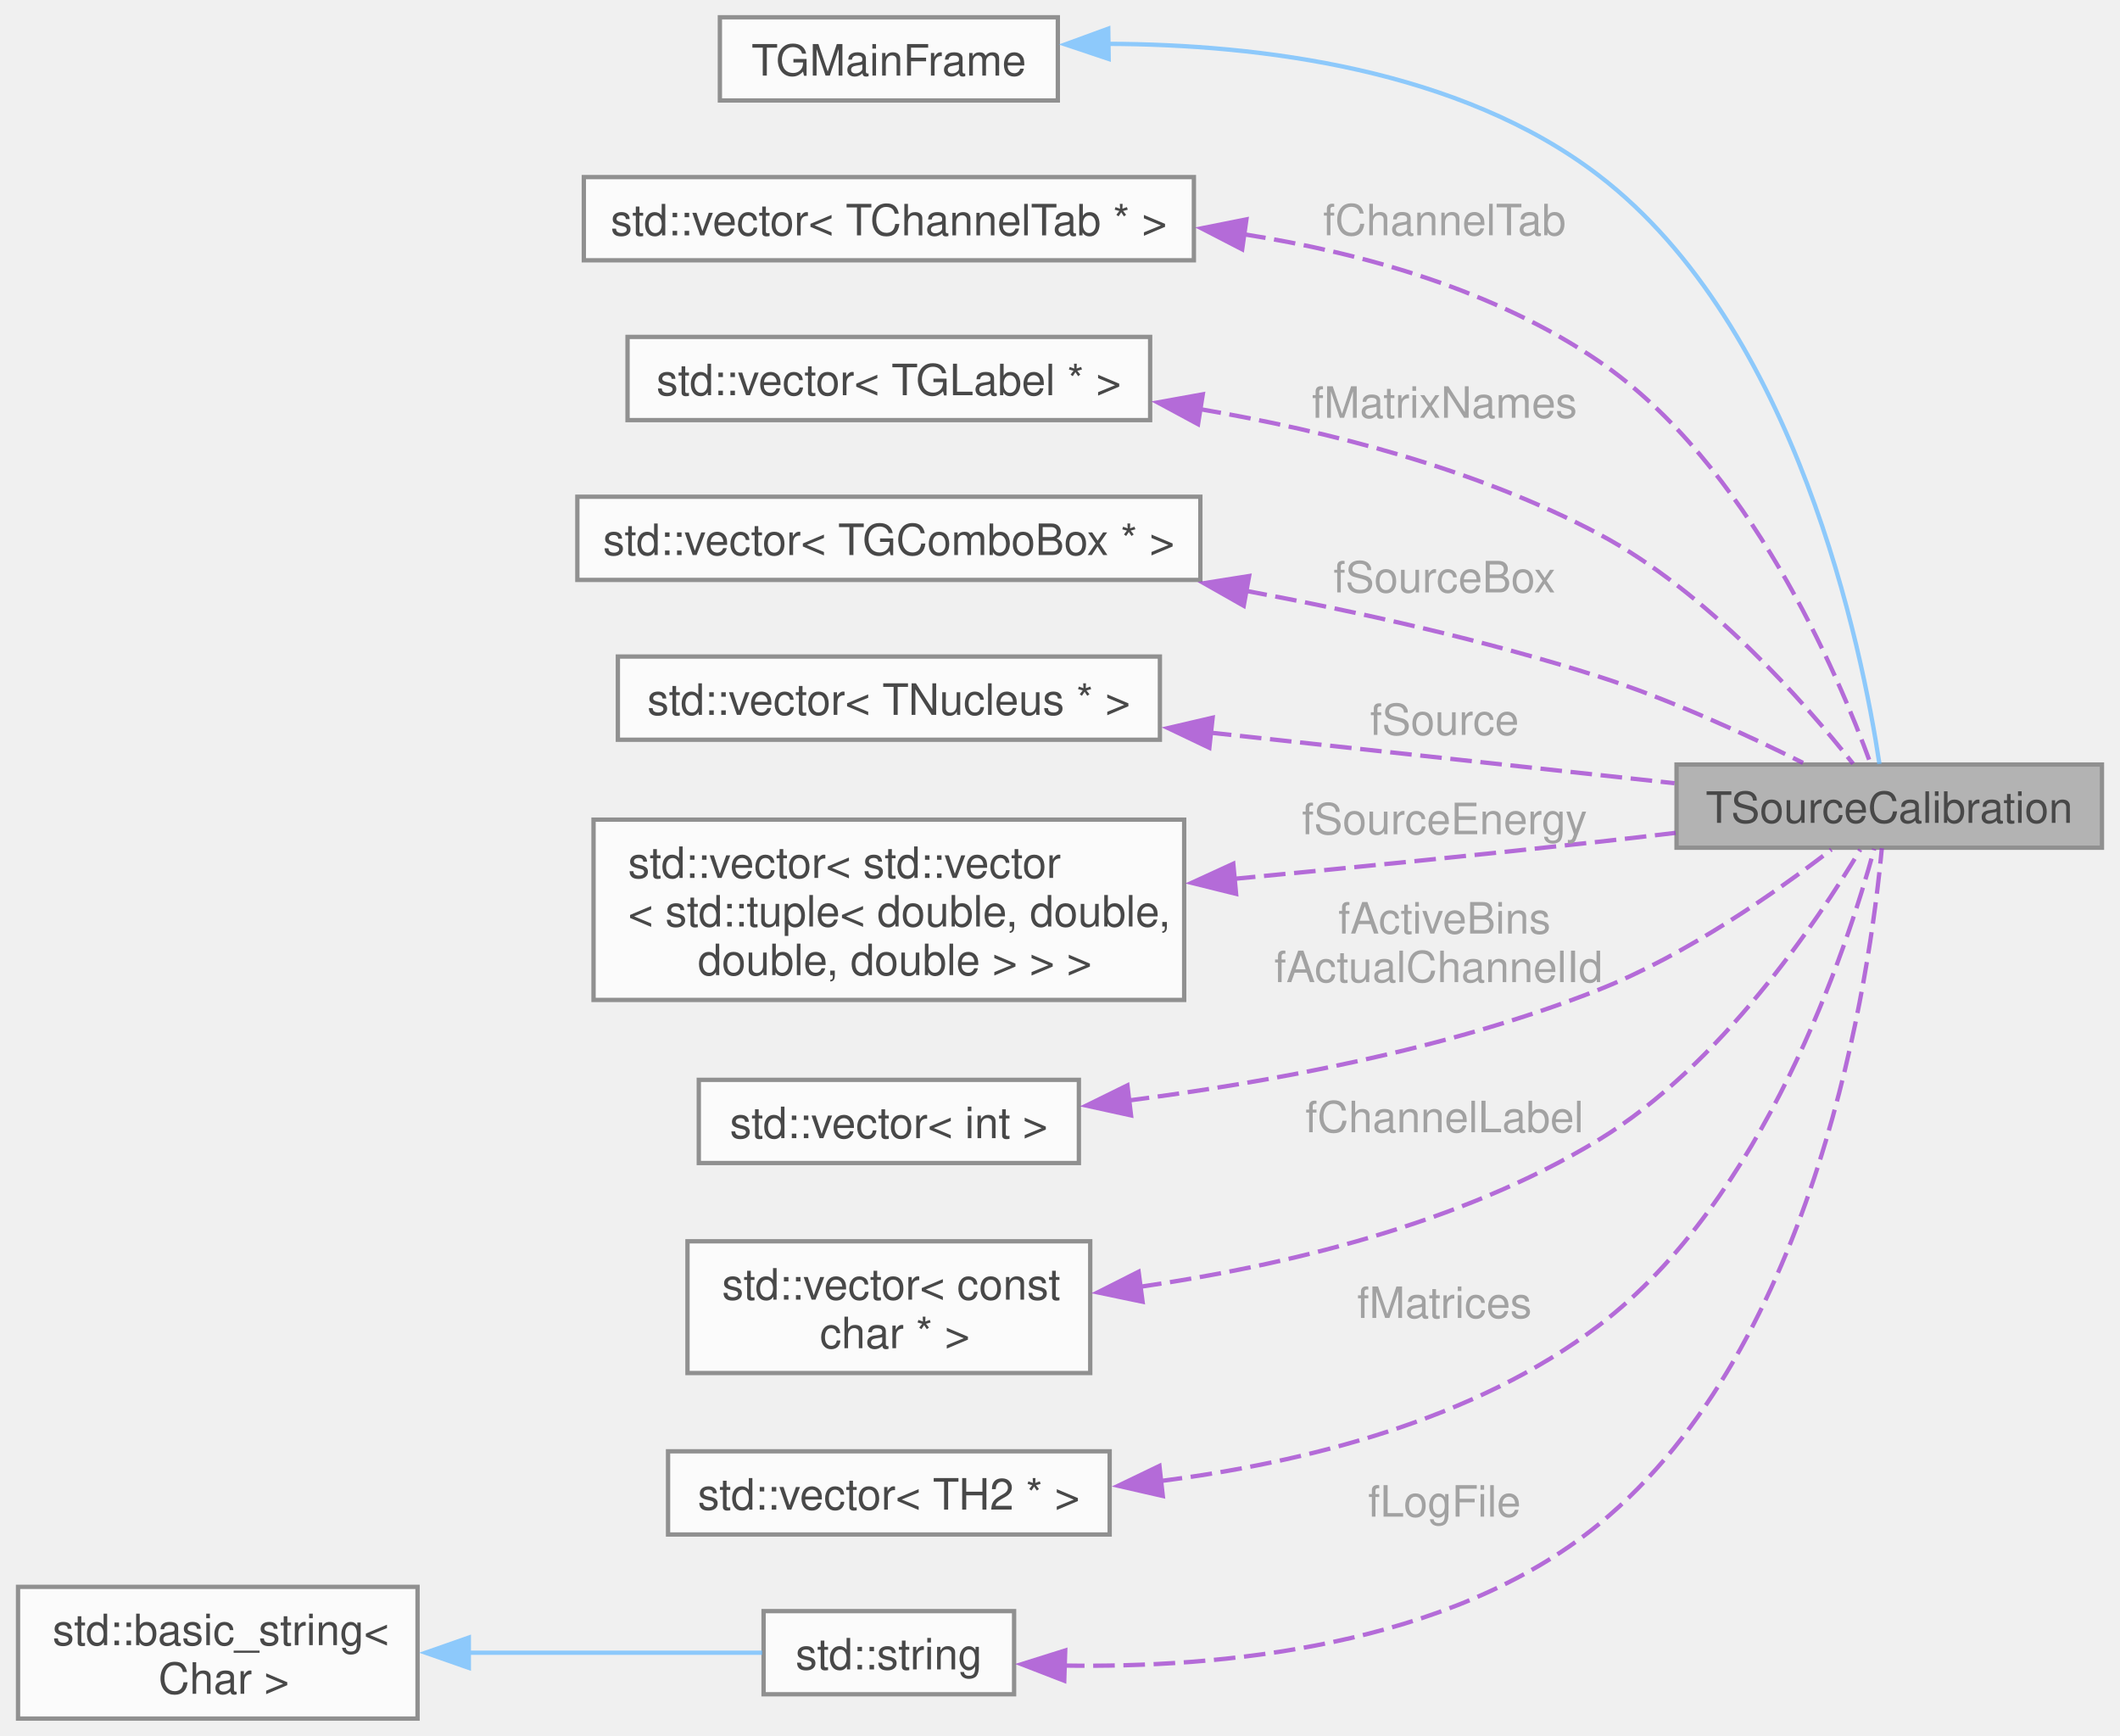
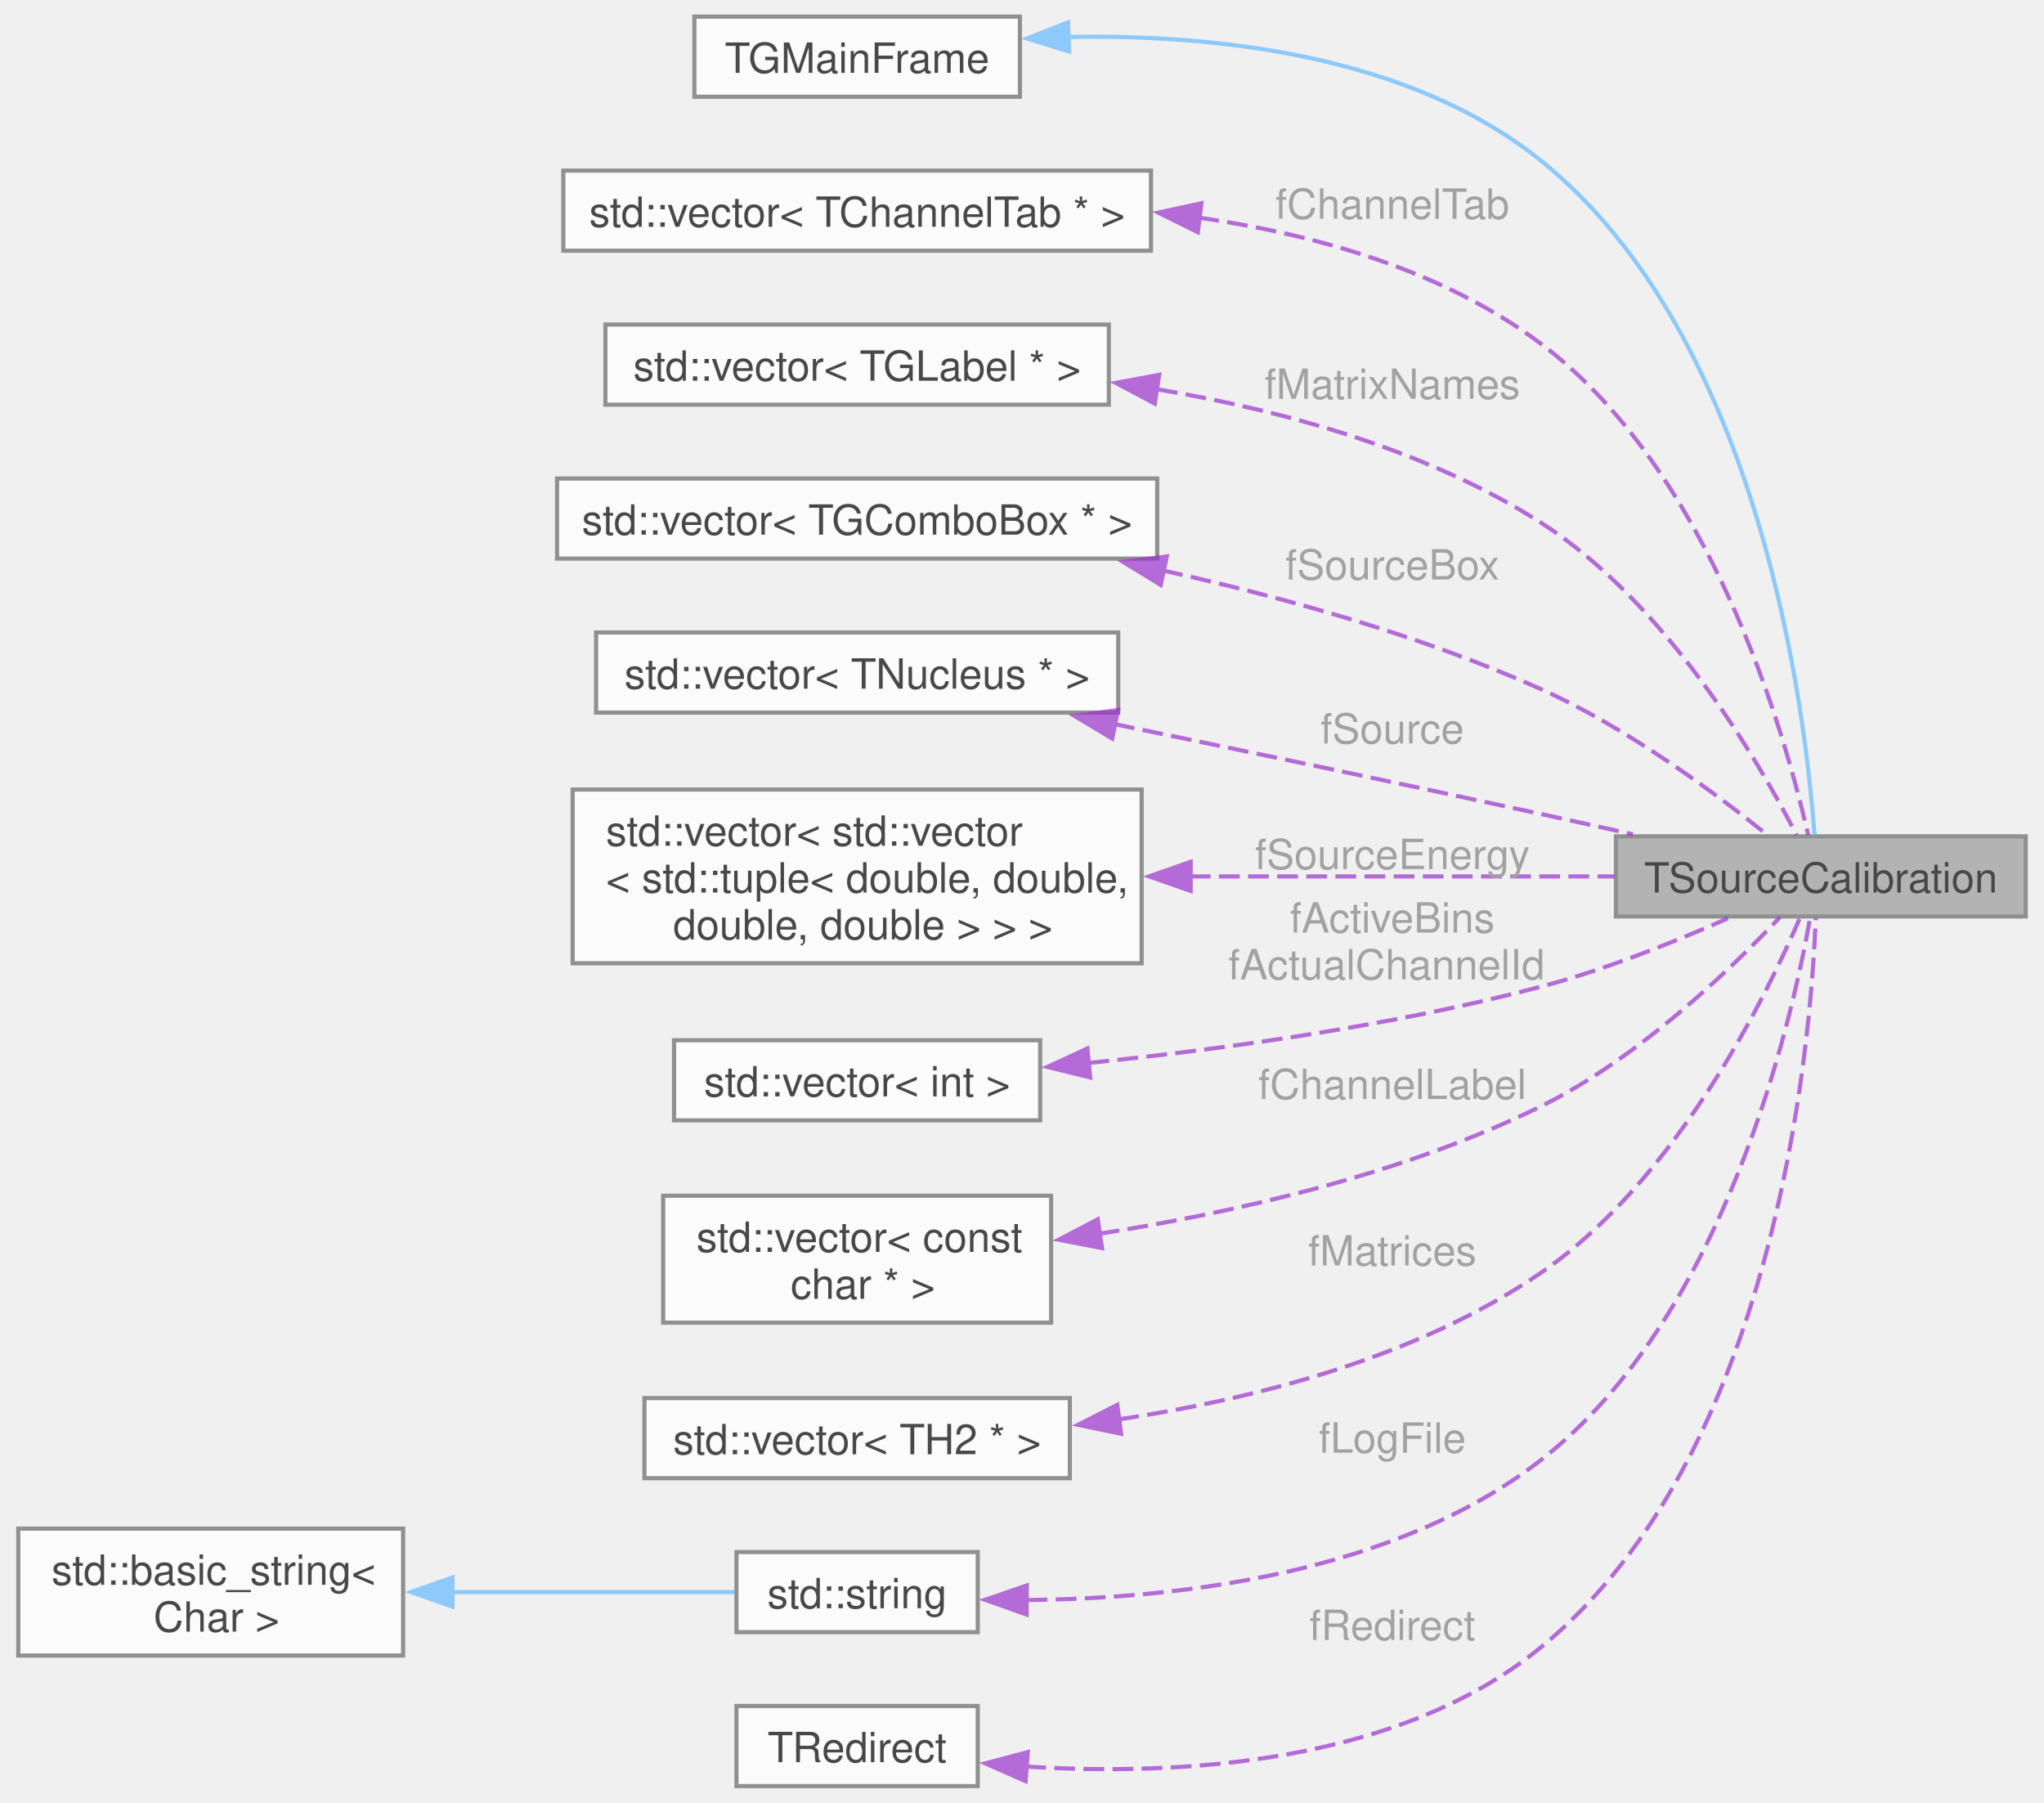
- <svg xmlns="http://www.w3.org/2000/svg" xmlns:xlink="http://www.w3.org/1999/xlink" width="491pt" height="402pt" viewBox="0.00 0.00 490.50 401.88">
+ <svg xmlns="http://www.w3.org/2000/svg" xmlns:xlink="http://www.w3.org/1999/xlink" width="491pt" height="433pt" viewBox="0.00 0.00 490.50 433.25">
  <svg id="main" version="1.1" xml:space="preserve">
    <style type="text/css">
.node, .edge {opacity: 0.7;}
.node.selected, .edge.selected {opacity: 1;}
.edge:hover path { stroke: red; }
.edge:hover polygon { stroke: red; fill: red; }
</style>
    <svg id="graph" class="graph">
-       <g id="graph0" class="graph" transform="scale(1 1) rotate(0) translate(4 397.88)">
+       <g id="graph0" class="graph" transform="scale(1 1) rotate(0) translate(4 429.25)">
        <g id="Node000001" class="node">
          <g id="a_Node000001">
            <a xlink:title=" ">
-               <polygon fill="#999999" stroke="#666666" points="482.5,-220.88 384,-220.88 384,-201.62 482.5,-201.62 482.5,-220.88" />
-               <text text-anchor="middle" x="433.25" y="-207.38" font-family="Helvetica,sans-Serif" font-size="10.00">TSourceCalibration</text>
+               <polygon fill="#999999" stroke="#666666" points="482.5,-228.25 384,-228.25 384,-209 482.5,-209 482.5,-228.25" />
+               <text text-anchor="middle" x="433.25" y="-214.75" font-family="Helvetica,sans-Serif" font-size="10.00">TSourceCalibration</text>
            </a>
          </g>
        </g>
        <g id="Node000002" class="node">
          <g id="a_Node000002">
            <a xlink:title=" ">
-               <polygon fill="white" stroke="#666666" points="240.75,-393.88 162.5,-393.88 162.5,-374.62 240.75,-374.62 240.75,-393.88" />
-               <text text-anchor="middle" x="201.62" y="-380.38" font-family="Helvetica,sans-Serif" font-size="10.00">TGMainFrame</text>
+               <polygon fill="white" stroke="#666666" points="240.75,-425.25 162.5,-425.25 162.5,-406 240.75,-406 240.75,-425.25" />
+               <text text-anchor="middle" x="201.62" y="-411.75" font-family="Helvetica,sans-Serif" font-size="10.00">TGMainFrame</text>
            </a>
          </g>
        </g>
        <g id="edge1_Node000001_Node000002" class="edge">
          <g id="a_edge1_Node000001_Node000002">
            <a xlink:title=" ">
-               <path fill="none" stroke="#63b8ff" d="M252.4,-387.73C287.51,-387.61 333.82,-381.93 366,-357.25 411.94,-322.01 426.96,-247.65 430.98,-221.01" />
-               <polygon fill="#63b8ff" stroke="#63b8ff" points="252.52,-384.24 242.47,-387.6 252.42,-391.24 252.52,-384.24" />
+               <path fill="none" stroke="#63b8ff" d="M251.99,-420.36C287.38,-421.07 334.23,-416.19 366,-390.62 418.86,-348.1 429.6,-258.05 431.74,-228.35" />
+               <polygon fill="#63b8ff" stroke="#63b8ff" points="252.57,-416.88 242.45,-420.01 252.31,-423.87 252.57,-416.88" />
            </a>
          </g>
        </g>
        <g id="Node000003" class="node">
          <g id="a_Node000003">
            <a xlink:title=" ">
-               <polygon fill="white" stroke="#666666" points="272.25,-356.88 131,-356.88 131,-337.62 272.25,-337.62 272.25,-356.88" />
-               <text text-anchor="middle" x="201.62" y="-343.38" font-family="Helvetica,sans-Serif" font-size="10.00">std::vector&lt; TChannelTab * &gt;</text>
+               <polygon fill="white" stroke="#666666" points="272.25,-388.25 131,-388.25 131,-369 272.25,-369 272.25,-388.25" />
+               <text text-anchor="middle" x="201.62" y="-374.75" font-family="Helvetica,sans-Serif" font-size="10.00">std::vector&lt; TChannelTab * &gt;</text>
            </a>
          </g>
        </g>
        <g id="edge2_Node000001_Node000003" class="edge">
          <g id="a_edge2_Node000001_Node000003">
            <a xlink:title=" ">
-               <path fill="none" stroke="#9a32cd" stroke-dasharray="5,2" d="M283.91,-343.63C311.83,-339.21 342.06,-330.6 366,-314.25 400.76,-290.51 421.38,-241.88 428.94,-221.06" />
-               <polygon fill="#9a32cd" stroke="#9a32cd" points="283.43,-340.16 274.02,-345.02 284.41,-347.09 283.43,-340.16" />
-             </a>
-           </g>
-           <text text-anchor="middle" x="328.88" y="-343.41" font-family="Helvetica,sans-Serif" font-size="10.00" fill="grey"> fChannelTab</text>
+               <path fill="none" stroke="#9a32cd" stroke-dasharray="5,2" d="M283.65,-376.96C311.97,-372.9 342.52,-364.23 366,-346.62 406.84,-316.01 424.66,-252.9 430.22,-228.53" />
+               <polygon fill="#9a32cd" stroke="#9a32cd" points="283.51,-373.45 274.01,-378.15 284.37,-380.4 283.51,-373.45" />
+             </a>
+           </g>
+           <text text-anchor="middle" x="328.88" y="-376.68" font-family="Helvetica,sans-Serif" font-size="10.00" fill="grey"> fChannelTab</text>
        </g>
        <g id="Node000004" class="node">
          <g id="a_Node000004">
            <a xlink:title=" ">
-               <polygon fill="white" stroke="#666666" points="262.12,-319.88 141.12,-319.88 141.12,-300.62 262.12,-300.62 262.12,-319.88" />
-               <text text-anchor="middle" x="201.62" y="-306.38" font-family="Helvetica,sans-Serif" font-size="10.00">std::vector&lt; TGLabel * &gt;</text>
+               <polygon fill="white" stroke="#666666" points="262.12,-351.25 141.12,-351.25 141.12,-332 262.12,-332 262.12,-351.25" />
+               <text text-anchor="middle" x="201.62" y="-337.75" font-family="Helvetica,sans-Serif" font-size="10.00">std::vector&lt; TGLabel * &gt;</text>
            </a>
          </g>
        </g>
        <g id="edge3_Node000001_Node000004" class="edge">
          <g id="a_edge3_Node000001_Node000004">
            <a xlink:title=" ">
-               <path fill="none" stroke="#9a32cd" stroke-dasharray="5,2" d="M273.58,-303.17C303.41,-298.06 337.69,-289.3 366,-274.25 391.23,-260.84 413.73,-235.14 424.87,-221.07" />
-               <polygon fill="#9a32cd" stroke="#9a32cd" points="273.21,-299.68 263.88,-304.71 274.31,-306.59 273.21,-299.68" />
-             </a>
-           </g>
-           <text text-anchor="middle" x="328.88" y="-301.16" font-family="Helvetica,sans-Serif" font-size="10.00" fill="grey"> fMatrixNames</text>
+               <path fill="none" stroke="#9a32cd" stroke-dasharray="5,2" d="M273.68,-335.71C303.98,-330.61 338.58,-321.14 366,-303.62 396.11,-284.38 418.17,-246.54 427.43,-228.56" />
+               <polygon fill="#9a32cd" stroke="#9a32cd" points="273.16,-332.25 263.8,-337.23 274.22,-339.17 273.16,-332.25" />
+             </a>
+           </g>
+           <text text-anchor="middle" x="328.88" y="-333.4" font-family="Helvetica,sans-Serif" font-size="10.00" fill="grey"> fMatrixNames</text>
        </g>
        <g id="Node000005" class="node">
          <g id="a_Node000005">
            <a xlink:title=" ">
-               <polygon fill="white" stroke="#666666" points="273.75,-282.88 129.5,-282.88 129.5,-263.62 273.75,-263.62 273.75,-282.88" />
-               <text text-anchor="middle" x="201.62" y="-269.38" font-family="Helvetica,sans-Serif" font-size="10.00">std::vector&lt; TGComboBox * &gt;</text>
+               <polygon fill="white" stroke="#666666" points="273.75,-314.25 129.5,-314.25 129.5,-295 273.75,-295 273.75,-314.25" />
+               <text text-anchor="middle" x="201.62" y="-300.75" font-family="Helvetica,sans-Serif" font-size="10.00">std::vector&lt; TGComboBox * &gt;</text>
            </a>
          </g>
        </g>
        <g id="edge4_Node000001_Node000005" class="edge">
          <g id="a_edge4_Node000001_Node000005">
            <a xlink:title=" ">
-               <path fill="none" stroke="#9a32cd" stroke-dasharray="5,2" d="M284.22,-261.11C310.64,-256.16 339.86,-249.6 366,-241.25 382.48,-235.98 400.29,-227.76 413.29,-221.26" />
-               <polygon fill="#9a32cd" stroke="#9a32cd" points="283.79,-257.63 274.57,-262.86 285.04,-264.52 283.79,-257.63" />
-             </a>
-           </g>
-           <text text-anchor="middle" x="328.88" y="-260.73" font-family="Helvetica,sans-Serif" font-size="10.00" fill="grey"> fSourceBox</text>
+               <path fill="none" stroke="#9a32cd" stroke-dasharray="5,2" d="M274.98,-292.18C304.04,-285.73 337.37,-276.46 366,-263.62 386.56,-254.41 407.63,-238.84 420.33,-228.65" />
+               <polygon fill="#9a32cd" stroke="#9a32cd" points="274.59,-288.68 265.55,-294.2 276.06,-295.53 274.59,-288.68" />
+             </a>
+           </g>
+           <text text-anchor="middle" x="328.88" y="-289.97" font-family="Helvetica,sans-Serif" font-size="10.00" fill="grey"> fSourceBox</text>
        </g>
        <g id="Node000006" class="node">
          <g id="a_Node000006">
            <a xlink:title=" ">
-               <polygon fill="white" stroke="#666666" points="264.38,-245.88 138.88,-245.88 138.88,-226.62 264.38,-226.62 264.38,-245.88" />
-               <text text-anchor="middle" x="201.62" y="-232.38" font-family="Helvetica,sans-Serif" font-size="10.00">std::vector&lt; TNucleus * &gt;</text>
+               <polygon fill="white" stroke="#666666" points="264.38,-277.25 138.88,-277.25 138.88,-258 264.38,-258 264.38,-277.25" />
+               <text text-anchor="middle" x="201.62" y="-263.75" font-family="Helvetica,sans-Serif" font-size="10.00">std::vector&lt; TNucleus * &gt;</text>
            </a>
          </g>
        </g>
        <g id="edge5_Node000001_Node000006" class="edge">
          <g id="a_edge5_Node000001_Node000006">
            <a xlink:title=" ">
-               <path fill="none" stroke="#9a32cd" stroke-dasharray="5,2" d="M275.95,-228.27C311.11,-224.44 352.27,-219.96 383.53,-216.55" />
-               <polygon fill="#9a32cd" stroke="#9a32cd" points="275.83,-224.76 266.27,-229.32 276.59,-231.72 275.83,-224.76" />
-             </a>
-           </g>
-           <text text-anchor="middle" x="328.88" y="-227.74" font-family="Helvetica,sans-Serif" font-size="10.00" fill="grey"> fSource</text>
+               <path fill="none" stroke="#9a32cd" stroke-dasharray="5,2" d="M263.36,-255.25C294.14,-248.91 332.09,-240.99 366,-233.62 373.14,-232.07 380.71,-230.39 388.08,-228.74" />
+               <polygon fill="#9a32cd" stroke="#9a32cd" points="262.94,-251.76 253.85,-257.2 264.35,-258.62 262.94,-251.76" />
+             </a>
+           </g>
+           <text text-anchor="middle" x="328.88" y="-250.58" font-family="Helvetica,sans-Serif" font-size="10.00" fill="grey"> fSource</text>
        </g>
        <g id="Node000007" class="node">
          <g id="a_Node000007">
            <a xlink:title=" ">
-               <polygon fill="white" stroke="#666666" points="270,-208.12 133.25,-208.12 133.25,-166.38 270,-166.38 270,-208.12" />
-               <text text-anchor="start" x="141.25" y="-194.62" font-family="Helvetica,sans-Serif" font-size="10.00">std::vector&lt; std::vector</text>
-               <text text-anchor="start" x="141.25" y="-183.38" font-family="Helvetica,sans-Serif" font-size="10.00">&lt; std::tuple&lt; double, double,</text>
-               <text text-anchor="middle" x="201.62" y="-172.12" font-family="Helvetica,sans-Serif" font-size="10.00"> double, double &gt; &gt; &gt;</text>
+               <polygon fill="white" stroke="#666666" points="270,-239.5 133.25,-239.5 133.25,-197.75 270,-197.75 270,-239.5" />
+               <text text-anchor="start" x="141.25" y="-226" font-family="Helvetica,sans-Serif" font-size="10.00">std::vector&lt; std::vector</text>
+               <text text-anchor="start" x="141.25" y="-214.75" font-family="Helvetica,sans-Serif" font-size="10.00">&lt; std::tuple&lt; double, double,</text>
+               <text text-anchor="middle" x="201.62" y="-203.5" font-family="Helvetica,sans-Serif" font-size="10.00"> double, double &gt; &gt; &gt;</text>
            </a>
          </g>
        </g>
        <g id="edge6_Node000001_Node000007" class="edge">
          <g id="a_edge6_Node000001_Node000007">
            <a xlink:title=" ">
-               <path fill="none" stroke="#9a32cd" stroke-dasharray="5,2" d="M281.51,-194.41C308.34,-196.96 338.49,-199.96 366,-203 371.76,-203.64 377.8,-204.34 383.78,-205.06" />
-               <polygon fill="#9a32cd" stroke="#9a32cd" points="282.02,-190.94 271.74,-193.49 281.37,-197.91 282.02,-190.94" />
-             </a>
-           </g>
-           <text text-anchor="middle" x="328.88" y="-204.75" font-family="Helvetica,sans-Serif" font-size="10.00" fill="grey"> fSourceEnergy</text>
+               <path fill="none" stroke="#9a32cd" stroke-dasharray="5,2" d="M281.58,-218.62C315.49,-218.62 354.03,-218.62 383.65,-218.62" />
+               <polygon fill="#9a32cd" stroke="#9a32cd" points="281.79,-215.13 271.79,-218.63 281.79,-222.13 281.79,-215.13" />
+             </a>
+           </g>
+           <text text-anchor="middle" x="328.88" y="-220.38" font-family="Helvetica,sans-Serif" font-size="10.00" fill="grey"> fSourceEnergy</text>
        </g>
        <g id="Node000008" class="node">
          <g id="a_Node000008">
            <a xlink:title=" ">
-               <polygon fill="white" stroke="#666666" points="245.62,-147.88 157.62,-147.88 157.62,-128.62 245.62,-128.62 245.62,-147.88" />
-               <text text-anchor="middle" x="201.62" y="-134.38" font-family="Helvetica,sans-Serif" font-size="10.00">std::vector&lt; int &gt;</text>
+               <polygon fill="white" stroke="#666666" points="245.62,-179.25 157.62,-179.25 157.62,-160 245.62,-160 245.62,-179.25" />
+               <text text-anchor="middle" x="201.62" y="-165.75" font-family="Helvetica,sans-Serif" font-size="10.00">std::vector&lt; int &gt;</text>
            </a>
          </g>
        </g>
        <g id="edge7_Node000001_Node000008" class="edge">
          <g id="a_edge7_Node000001_Node000008">
            <a xlink:title=" ">
-               <path fill="none" stroke="#9a32cd" stroke-dasharray="5,2" d="M256.94,-143.08C289.45,-147.26 331.09,-154.91 366,-168.75 386.32,-176.81 407.12,-191.4 419.86,-201.2" />
-               <polygon fill="#9a32cd" stroke="#9a32cd" points="257.7,-139.65 247.35,-141.92 256.86,-146.6 257.7,-139.65" />
-             </a>
-           </g>
-           <text text-anchor="middle" x="328.88" y="-181.75" font-family="Helvetica,sans-Serif" font-size="10.00" fill="grey"> fActiveBins</text>
-           <text text-anchor="middle" x="328.88" y="-170.5" font-family="Helvetica,sans-Serif" font-size="10.00" fill="grey">fActualChannelId</text>
+               <path fill="none" stroke="#9a32cd" stroke-dasharray="5,2" d="M257.22,-173.79C289.28,-177.06 330.38,-182.7 366,-192.12 381.45,-196.21 398.15,-202.91 410.92,-208.55" />
+               <polygon fill="#9a32cd" stroke="#9a32cd" points="257.64,-170.31 247.35,-172.83 256.97,-177.28 257.64,-170.31" />
+             </a>
+           </g>
+           <text text-anchor="middle" x="328.88" y="-205.12" font-family="Helvetica,sans-Serif" font-size="10.00" fill="grey"> fActiveBins</text>
+           <text text-anchor="middle" x="328.88" y="-193.88" font-family="Helvetica,sans-Serif" font-size="10.00" fill="grey">fActualChannelId</text>
        </g>
        <g id="Node000009" class="node">
          <g id="a_Node000009">
            <a xlink:title=" ">
-               <polygon fill="white" stroke="#666666" points="248.25,-110.5 155,-110.5 155,-80 248.25,-80 248.25,-110.5" />
-               <text text-anchor="start" x="163" y="-97" font-family="Helvetica,sans-Serif" font-size="10.00">std::vector&lt; const</text>
-               <text text-anchor="middle" x="201.62" y="-85.75" font-family="Helvetica,sans-Serif" font-size="10.00"> char * &gt;</text>
+               <polygon fill="white" stroke="#666666" points="248.25,-141.88 155,-141.88 155,-111.38 248.25,-111.38 248.25,-141.88" />
+               <text text-anchor="start" x="163" y="-128.38" font-family="Helvetica,sans-Serif" font-size="10.00">std::vector&lt; const</text>
+               <text text-anchor="middle" x="201.62" y="-117.12" font-family="Helvetica,sans-Serif" font-size="10.00"> char * &gt;</text>
            </a>
          </g>
        </g>
        <g id="edge8_Node000001_Node000009" class="edge">
          <g id="a_edge8_Node000001_Node000009">
            <a xlink:title=" ">
-               <path fill="none" stroke="#9a32cd" stroke-dasharray="5,2" d="M259.79,-99.97C292.78,-104.77 333.94,-114.46 366,-134 394.21,-151.2 416.56,-184.49 426.55,-201.19" />
-               <polygon fill="#9a32cd" stroke="#9a32cd" points="260.37,-96.51 249.99,-98.67 259.45,-103.45 260.37,-96.51" />
-             </a>
-           </g>
-           <text text-anchor="middle" x="328.88" y="-135.75" font-family="Helvetica,sans-Serif" font-size="10.00" fill="grey"> fChannelLabel</text>
+               <path fill="none" stroke="#9a32cd" stroke-dasharray="5,2" d="M259.69,-132.72C292.12,-137.8 332.76,-146.98 366,-163.38 389.37,-174.9 411.58,-196.28 423.41,-208.8" />
+               <polygon fill="#9a32cd" stroke="#9a32cd" points="260.48,-129.3 250.08,-131.31 259.46,-136.22 260.48,-129.3" />
+             </a>
+           </g>
+           <text text-anchor="middle" x="328.88" y="-165.12" font-family="Helvetica,sans-Serif" font-size="10.00" fill="grey"> fChannelLabel</text>
        </g>
        <g id="Node000010" class="node">
          <g id="a_Node000010">
            <a xlink:title=" ">
-               <polygon fill="white" stroke="#666666" points="252.75,-61.88 150.5,-61.88 150.5,-42.62 252.75,-42.62 252.75,-61.88" />
-               <text text-anchor="middle" x="201.62" y="-48.38" font-family="Helvetica,sans-Serif" font-size="10.00">std::vector&lt; TH2 * &gt;</text>
+               <polygon fill="white" stroke="#666666" points="252.75,-93.25 150.5,-93.25 150.5,-74 252.75,-74 252.75,-93.25" />
+               <text text-anchor="middle" x="201.62" y="-79.75" font-family="Helvetica,sans-Serif" font-size="10.00">std::vector&lt; TH2 * &gt;</text>
            </a>
          </g>
        </g>
        <g id="edge9_Node000001_Node000010" class="edge">
          <g id="a_edge9_Node000001_Node000010">
            <a xlink:title=" ">
-               <path fill="none" stroke="#9a32cd" stroke-dasharray="5,2" d="M264.57,-55C297.5,-59.22 337.04,-68.98 366,-91 404.33,-120.14 423.42,-178.16 429.77,-201.35" />
-               <polygon fill="#9a32cd" stroke="#9a32cd" points="265.05,-51.54 254.73,-53.9 264.27,-58.49 265.05,-51.54" />
-             </a>
-           </g>
-           <text text-anchor="middle" x="328.88" y="-92.75" font-family="Helvetica,sans-Serif" font-size="10.00" fill="grey"> fMatrices</text>
+               <path fill="none" stroke="#9a32cd" stroke-dasharray="5,2" d="M264.41,-88.12C296.95,-92.96 336.17,-102.93 366,-123.38 398.4,-145.58 419.88,-189.22 428.28,-208.76" />
+               <polygon fill="#9a32cd" stroke="#9a32cd" points="265.08,-84.68 254.71,-86.82 264.15,-91.62 265.08,-84.68" />
+             </a>
+           </g>
+           <text text-anchor="middle" x="328.88" y="-125.12" font-family="Helvetica,sans-Serif" font-size="10.00" fill="grey"> fMatrices</text>
        </g>
        <g id="Node000011" class="node">
          <g id="a_Node000011">
            <a xlink:title=" ">
-               <polygon fill="white" stroke="#666666" points="230.62,-24.88 172.62,-24.88 172.62,-5.63 230.62,-5.63 230.62,-24.88" />
-               <text text-anchor="middle" x="201.62" y="-11.38" font-family="Helvetica,sans-Serif" font-size="10.00">std::string</text>
+               <polygon fill="white" stroke="#666666" points="230.62,-56.25 172.62,-56.25 172.62,-37 230.62,-37 230.62,-56.25" />
+               <text text-anchor="middle" x="201.62" y="-42.75" font-family="Helvetica,sans-Serif" font-size="10.00">std::string</text>
            </a>
          </g>
        </g>
        <g id="edge10_Node000001_Node000011" class="edge">
          <g id="a_edge10_Node000001_Node000011">
            <a xlink:title=" ">
-               <path fill="none" stroke="#9a32cd" stroke-dasharray="5,2" d="M241.93,-12.28C278.07,-11.69 331.17,-16.5 366,-45 416.73,-86.52 428.84,-172.54 431.53,-201.49" />
-               <polygon fill="#9a32cd" stroke="#9a32cd" points="242.23,-8.77 232.35,-12.59 242.46,-15.77 242.23,-8.77" />
-             </a>
-           </g>
-           <text text-anchor="middle" x="328.88" y="-46.75" font-family="Helvetica,sans-Serif" font-size="10.00" fill="grey"> fLogFile</text>
+               <path fill="none" stroke="#9a32cd" stroke-dasharray="5,2" d="M242.35,-44.72C278.22,-45.05 330.64,-50.89 366,-78.38 409.8,-112.42 426.01,-182.49 430.67,-208.56" />
+               <polygon fill="#9a32cd" stroke="#9a32cd" points="242.36,-41.22 232.38,-44.78 242.41,-48.22 242.36,-41.22" />
+             </a>
+           </g>
+           <text text-anchor="middle" x="328.88" y="-80.12" font-family="Helvetica,sans-Serif" font-size="10.00" fill="grey"> fLogFile</text>
        </g>
        <g id="Node000012" class="node">
          <g id="a_Node000012">
            <a xlink:title=" ">
-               <polygon fill="white" stroke="#666666" points="92.5,-30.5 0,-30.5 0,0 92.5,0 92.5,-30.5" />
-               <text text-anchor="start" x="8" y="-17" font-family="Helvetica,sans-Serif" font-size="10.00">std::basic_string&lt;</text>
-               <text text-anchor="middle" x="46.25" y="-5.75" font-family="Helvetica,sans-Serif" font-size="10.00"> Char &gt;</text>
+               <polygon fill="white" stroke="#666666" points="92.5,-61.88 0,-61.88 0,-31.38 92.5,-31.38 92.5,-61.88" />
+               <text text-anchor="start" x="8" y="-48.38" font-family="Helvetica,sans-Serif" font-size="10.00">std::basic_string&lt;</text>
+               <text text-anchor="middle" x="46.25" y="-37.12" font-family="Helvetica,sans-Serif" font-size="10.00"> Char &gt;</text>
            </a>
          </g>
        </g>
        <g id="edge11_Node000011_Node000012" class="edge">
          <g id="a_edge11_Node000011_Node000012">
            <a xlink:title=" ">
-               <path fill="none" stroke="#63b8ff" d="M104.34,-15.25C127.53,-15.25 153.28,-15.25 172.31,-15.25" />
-               <polygon fill="#63b8ff" stroke="#63b8ff" points="104.37,-11.75 94.37,-15.25 104.37,-18.75 104.37,-11.75" />
-             </a>
-           </g>
+               <path fill="none" stroke="#63b8ff" d="M104.34,-46.62C127.53,-46.62 153.28,-46.62 172.31,-46.62" />
+               <polygon fill="#63b8ff" stroke="#63b8ff" points="104.37,-43.13 94.37,-46.63 104.37,-50.13 104.37,-43.13" />
+             </a>
+           </g>
+         </g>
+         <g id="Node000013" class="node">
+           <g id="a_Node000013">
+             <a xlink:href="class_t_redirect.html" target="_top" xlink:title=" ">
+               <polygon fill="white" stroke="#666666" points="230.62,-19.25 172.62,-19.25 172.62,0 230.62,0 230.62,-19.25" />
+               <text text-anchor="middle" x="201.62" y="-5.75" font-family="Helvetica,sans-Serif" font-size="10.00">TRedirect</text>
+             </a>
+           </g>
+         </g>
+         <g id="edge12_Node000001_Node000013" class="edge">
+           <g id="a_edge12_Node000001_Node000013">
+             <a xlink:title=" ">
+               <path fill="none" stroke="#9a32cd" stroke-dasharray="5,2" d="M242.02,-4.71C278.23,-2.43 331.37,-5.04 366,-33.38 422.3,-79.45 430.78,-177.1 432.04,-208.6" />
+               <polygon fill="#9a32cd" stroke="#9a32cd" points="242.11,-1.19 232.42,-5.47 242.66,-8.17 242.11,-1.19" />
+             </a>
+           </g>
+           <text text-anchor="middle" x="328.88" y="-35.12" font-family="Helvetica,sans-Serif" font-size="10.00" fill="grey"> fRedirect</text>
        </g>
      </g>
    </svg>
  </svg>
  <style type="text/css">

[data-mouse-over-selected='false'] { opacity: 0.7; }
[data-mouse-over-selected='true']  { opacity: 1.0; }

</style>
</svg>
